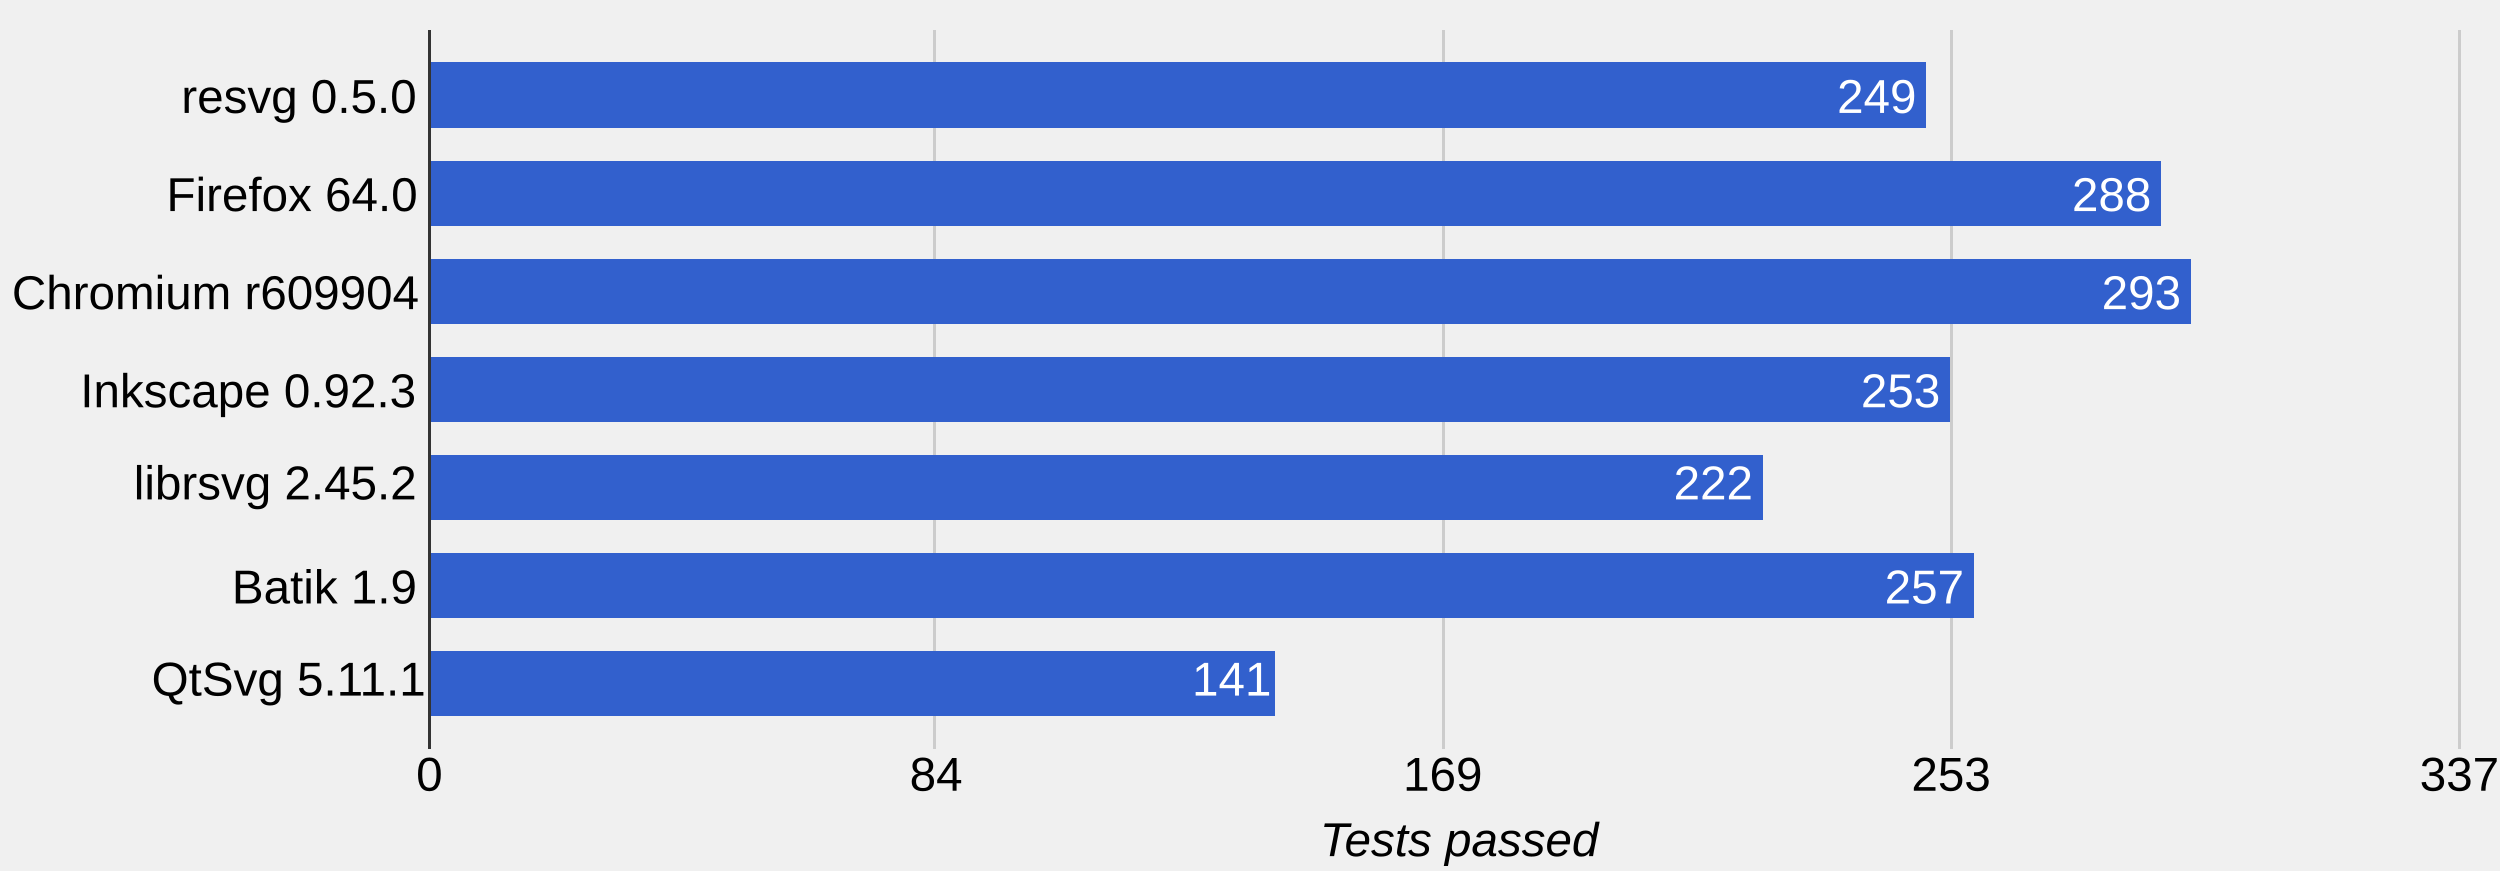
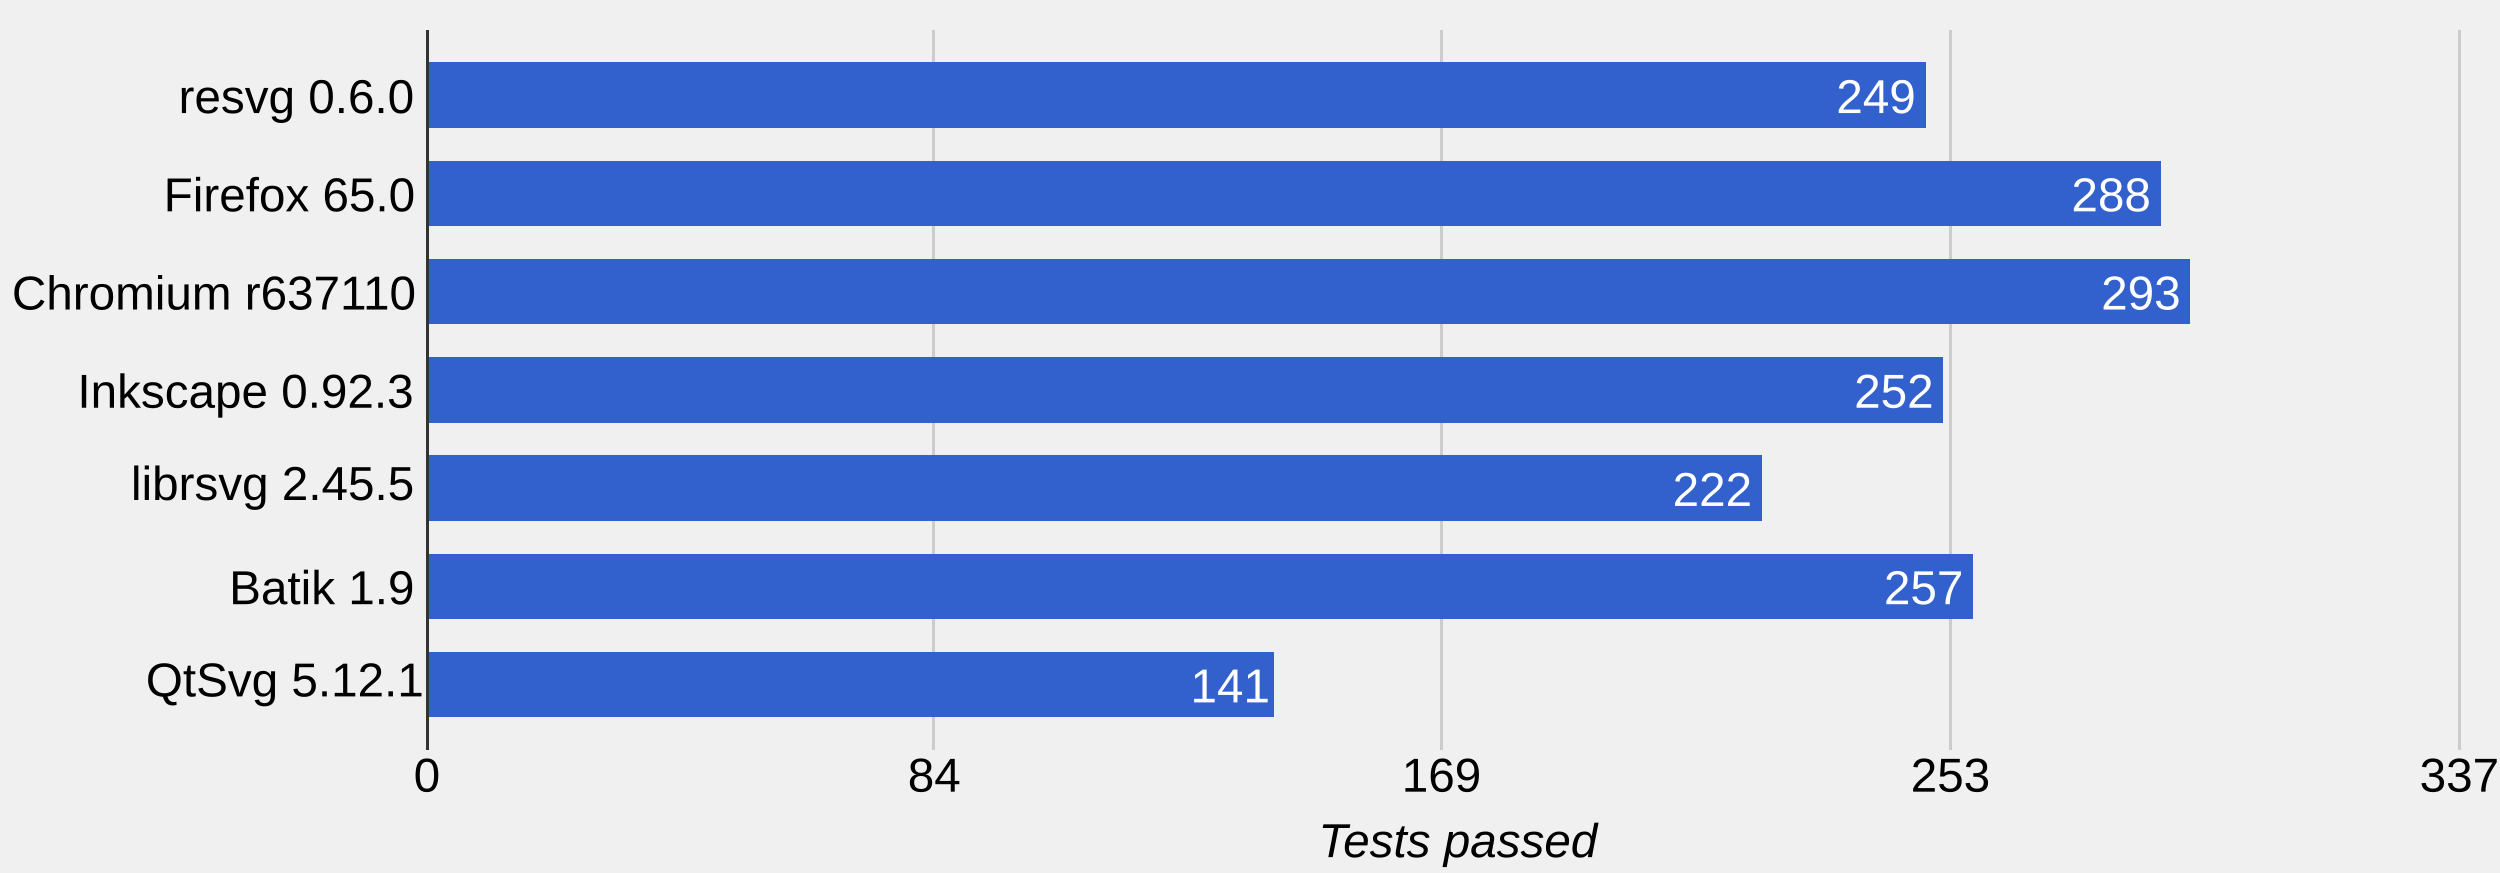
- <svg xmlns="http://www.w3.org/2000/svg" height="293" shape-rendering="crispEdges" width="841">
-   <text font-family="Arial" font-size="16" x="61" y="38">resvg 0.5.0</text>
-   <text font-family="Arial" font-size="16" x="56" y="71">Firefox 64.0</text>
-   <text font-family="Arial" font-size="16" x="4" y="104">Chromium r609904</text>
-   <text font-family="Arial" font-size="16" x="27" y="137">Inkscape 0.92.3</text>
-   <text font-family="Arial" font-size="16" x="45" y="168">librsvg 2.45.2</text>
-   <text font-family="Arial" font-size="16" x="78" y="203">Batik 1.9</text>
-   <text font-family="Arial" font-size="16" x="51" y="234">QtSvg 5.11.1</text>
-   <rect fill="#ccc" height="242" width="1" x="144" y="10" />
-   <text fill="#000" font-family="Arial" font-size="16" x="140" y="266">0</text>
-   <rect fill="#ccc" height="242" width="1" x="314" y="10" />
-   <text fill="#000" font-family="Arial" font-size="16" x="306" y="266">84</text>
-   <rect fill="#ccc" height="242" width="1" x="485" y="10" />
-   <text fill="#000" font-family="Arial" font-size="16" x="472" y="266">169</text>
-   <rect fill="#ccc" height="242" width="1" x="656" y="10" />
-   <text fill="#000" font-family="Arial" font-size="16" x="643" y="266">253</text>
-   <rect fill="#ccc" height="242" width="1" x="827" y="10" />
-   <text fill="#000" font-family="Arial" font-size="16" x="814" y="266">337</text>
-   <rect fill="#3260cd" height="22" width="504" x="144" y="21" />
-   <text fill="#fff" font-family="Arial" font-size="16" x="618" y="38">249</text>
-   <rect fill="#3260cd" height="22" width="583" x="144" y="54" />
-   <text fill="#fff" font-family="Arial" font-size="16" x="697" y="71">288</text>
-   <rect fill="#3260cd" height="22" width="593" x="144" y="87" />
-   <text fill="#fff" font-family="Arial" font-size="16" x="707" y="104">293</text>
-   <rect fill="#3260cd" height="22" width="512" x="144" y="120" />
-   <text fill="#fff" font-family="Arial" font-size="16" x="626" y="137">253</text>
-   <rect fill="#3260cd" height="22" width="449" x="144" y="153" />
-   <text fill="#fff" font-family="Arial" font-size="16" x="563" y="168">222</text>
-   <rect fill="#3260cd" height="22" width="520" x="144" y="186" />
-   <text fill="#fff" font-family="Arial" font-size="16" x="634" y="203">257</text>
-   <rect fill="#3260cd" height="22" width="285" x="144" y="219" />
-   <text fill="#fff" font-family="Arial" font-size="16" x="401" y="234">141</text>
-   <rect fill="#333" height="242" width="1" x="144" y="10" />
-   <text font-family="Arial" font-size="16" font-style="italic" x="444" y="288">Tests passed</text>
+ <svg xmlns="http://www.w3.org/2000/svg" height="293" shape-rendering="crispEdges" width="840">
+   <text font-family="Arial" font-size="16" x="60" y="38">resvg 0.6.0</text>
+   <text font-family="Arial" font-size="16" x="55" y="71">Firefox 65.0</text>
+   <text font-family="Arial" font-size="16" x="4" y="104">Chromium r637110</text>
+   <text font-family="Arial" font-size="16" x="26" y="137">Inkscape 0.92.3</text>
+   <text font-family="Arial" font-size="16" x="44" y="168">librsvg 2.45.5</text>
+   <text font-family="Arial" font-size="16" x="77" y="203">Batik 1.9</text>
+   <text font-family="Arial" font-size="16" x="49" y="234">QtSvg 5.12.1</text>
+   <rect fill="#ccc" height="242" width="1" x="143" y="10" />
+   <text fill="#000" font-family="Arial" font-size="16" x="139" y="266">0</text>
+   <rect fill="#ccc" height="242" width="1" x="313" y="10" />
+   <text fill="#000" font-family="Arial" font-size="16" x="305" y="266">84</text>
+   <rect fill="#ccc" height="242" width="1" x="484" y="10" />
+   <text fill="#000" font-family="Arial" font-size="16" x="471" y="266">169</text>
+   <rect fill="#ccc" height="242" width="1" x="655" y="10" />
+   <text fill="#000" font-family="Arial" font-size="16" x="642" y="266">253</text>
+   <rect fill="#ccc" height="242" width="1" x="826" y="10" />
+   <text fill="#000" font-family="Arial" font-size="16" x="813" y="266">337</text>
+   <rect fill="#3260cd" height="22" width="504" x="143" y="21" />
+   <text fill="#fff" font-family="Arial" font-size="16" x="617" y="38">249</text>
+   <rect fill="#3260cd" height="22" width="583" x="143" y="54" />
+   <text fill="#fff" font-family="Arial" font-size="16" x="696" y="71">288</text>
+   <rect fill="#3260cd" height="22" width="593" x="143" y="87" />
+   <text fill="#fff" font-family="Arial" font-size="16" x="706" y="104">293</text>
+   <rect fill="#3260cd" height="22" width="510" x="143" y="120" />
+   <text fill="#fff" font-family="Arial" font-size="16" x="623" y="137">252</text>
+   <rect fill="#3260cd" height="22" width="449" x="143" y="153" />
+   <text fill="#fff" font-family="Arial" font-size="16" x="562" y="170">222</text>
+   <rect fill="#3260cd" height="22" width="520" x="143" y="186" />
+   <text fill="#fff" font-family="Arial" font-size="16" x="633" y="203">257</text>
+   <rect fill="#3260cd" height="22" width="285" x="143" y="219" />
+   <text fill="#fff" font-family="Arial" font-size="16" x="400" y="236">141</text>
+   <rect fill="#333" height="242" width="1" x="143" y="10" />
+   <text font-family="Arial" font-size="16" font-style="italic" x="443" y="288">Tests passed</text>
</svg>
